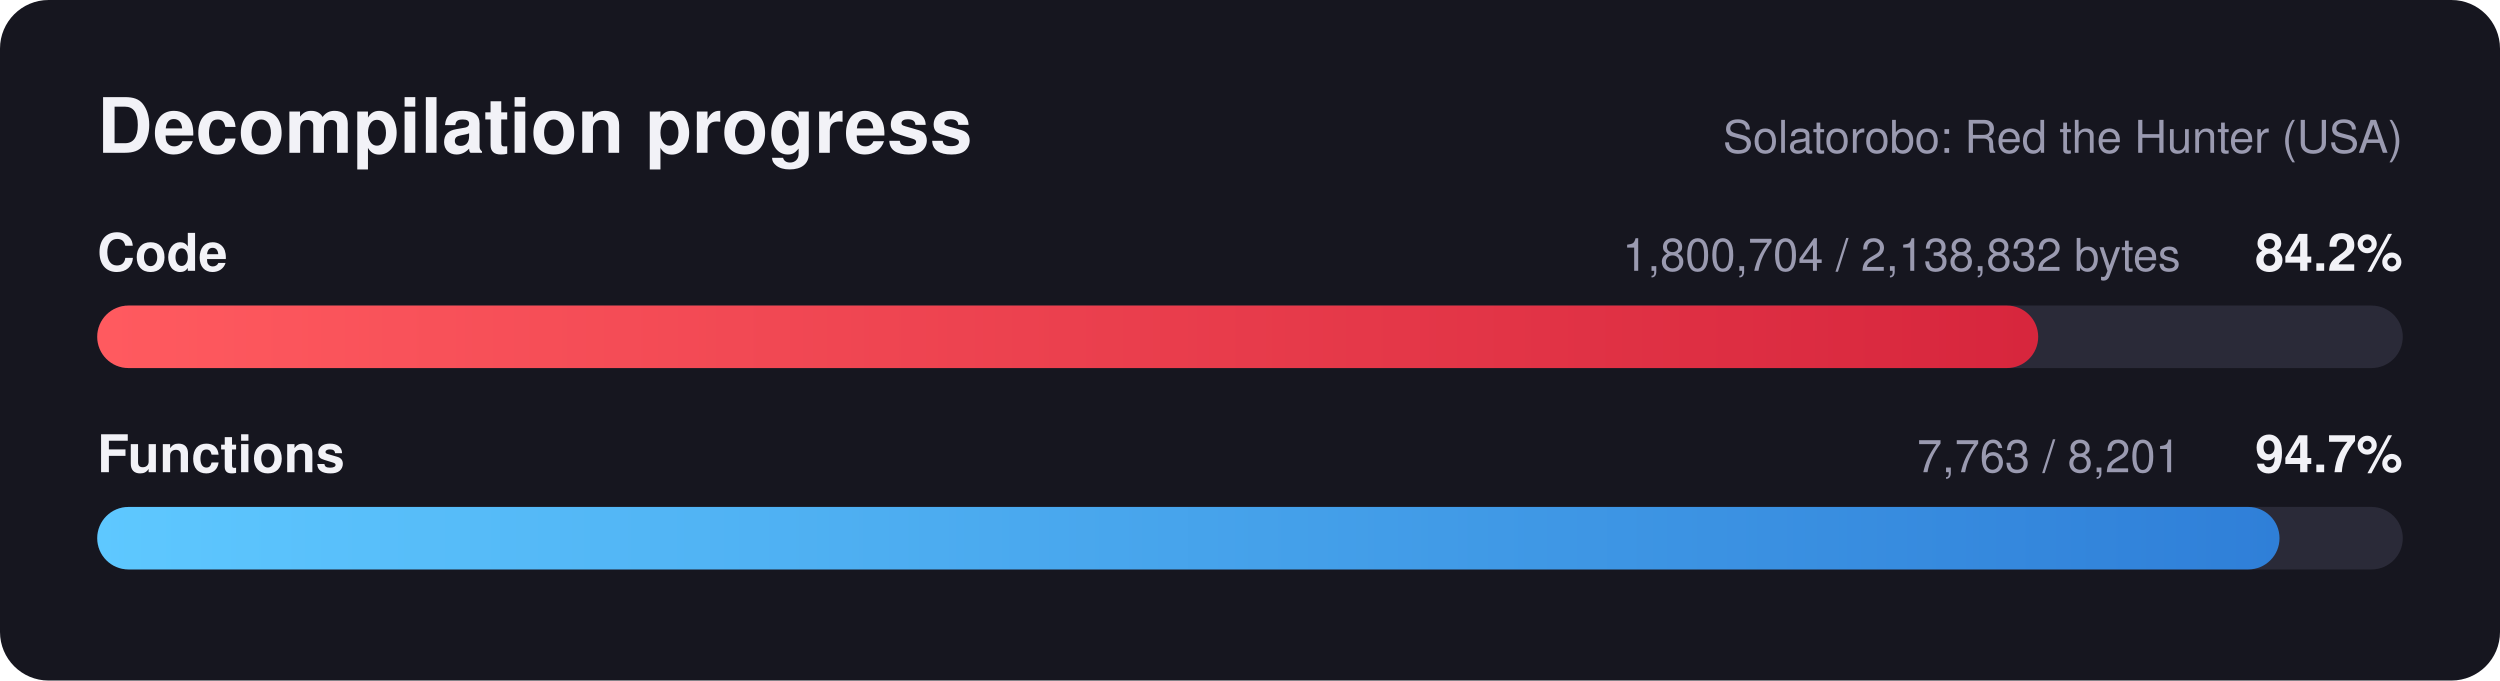
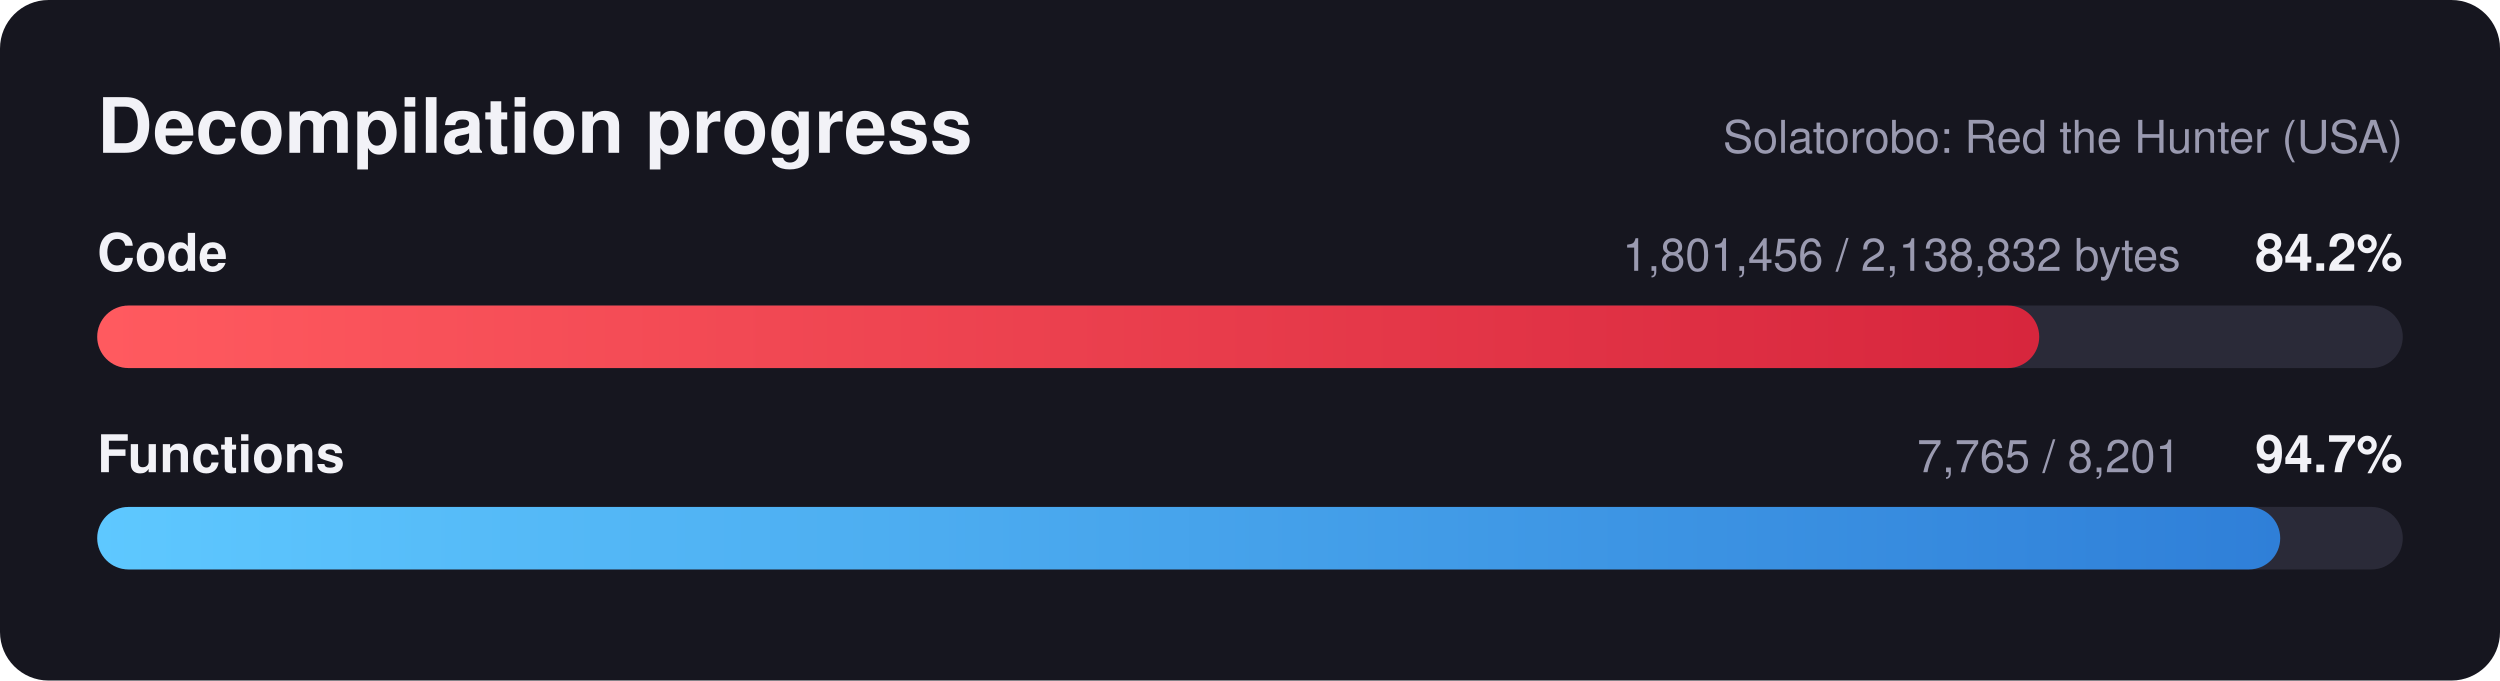
<svg xmlns="http://www.w3.org/2000/svg" width="720" height="196" viewBox="0 0 720 196" font-family="Segoe UI, Helvetica, Arial, sans-serif">
  <defs>
    <linearGradient id="red" x1="0" x2="1" y1="0" y2="0">
      <stop offset="0" stop-color="#ff5a5f" />
      <stop offset="1" stop-color="#d7263d" />
    </linearGradient>
    <linearGradient id="blue" x1="0" x2="1" y1="0" y2="0">
      <stop offset="0" stop-color="#5ec8ff" />
      <stop offset="1" stop-color="#2f7fd8" />
    </linearGradient>
  </defs>
  <rect width="720" height="196" rx="14" fill="#16161f" />
  <text x="28" y="44" fill="#f2f2f7" font-size="22" font-weight="700">Decompilation progress</text>
  <text x="692" y="44" fill="#9a9ab0" font-size="13" text-anchor="end">Solatorobo: Red the Hunter (USA)</text>
  <text x="28" y="78" fill="#f2f2f7" font-size="15" font-weight="600">Code</text>
  <text x="692" y="78" fill="#f2f2f7" font-size="15" font-weight="700" text-anchor="end">84.2%</text>
-   <text x="628" y="78" fill="#9a9ab0" font-size="13" text-anchor="end">1,800,704 / 2,138,832 bytes</text>
+   <text x="628" y="78" fill="#9a9ab0" font-size="13" text-anchor="end">1,801,456 / 2,138,832 bytes</text>
  <rect x="28" y="88" width="664" height="18" rx="9.0" fill="#2a2a38" />
-   <rect x="28" y="88" width="559.0" height="18" rx="9.0" fill="url(#red)" />
+   <rect x="28" y="88" width="559.3" height="18" rx="9.0" fill="url(#red)" />
  <text x="28" y="136" fill="#f2f2f7" font-size="15" font-weight="600">Functions</text>
  <text x="692" y="136" fill="#f2f2f7" font-size="15" font-weight="700" text-anchor="end">94.7%</text>
-   <text x="628" y="136" fill="#9a9ab0" font-size="13" text-anchor="end">7,763 / 8,201</text>
+   <text x="628" y="136" fill="#9a9ab0" font-size="13" text-anchor="end">7,765 / 8,201</text>
  <rect x="28" y="146" width="664" height="18" rx="9.0" fill="#2a2a38" />
-   <rect x="28" y="146" width="628.5" height="18" rx="9.0" fill="url(#blue)" />
+   <rect x="28" y="146" width="628.7" height="18" rx="9.0" fill="url(#blue)" />
</svg>
